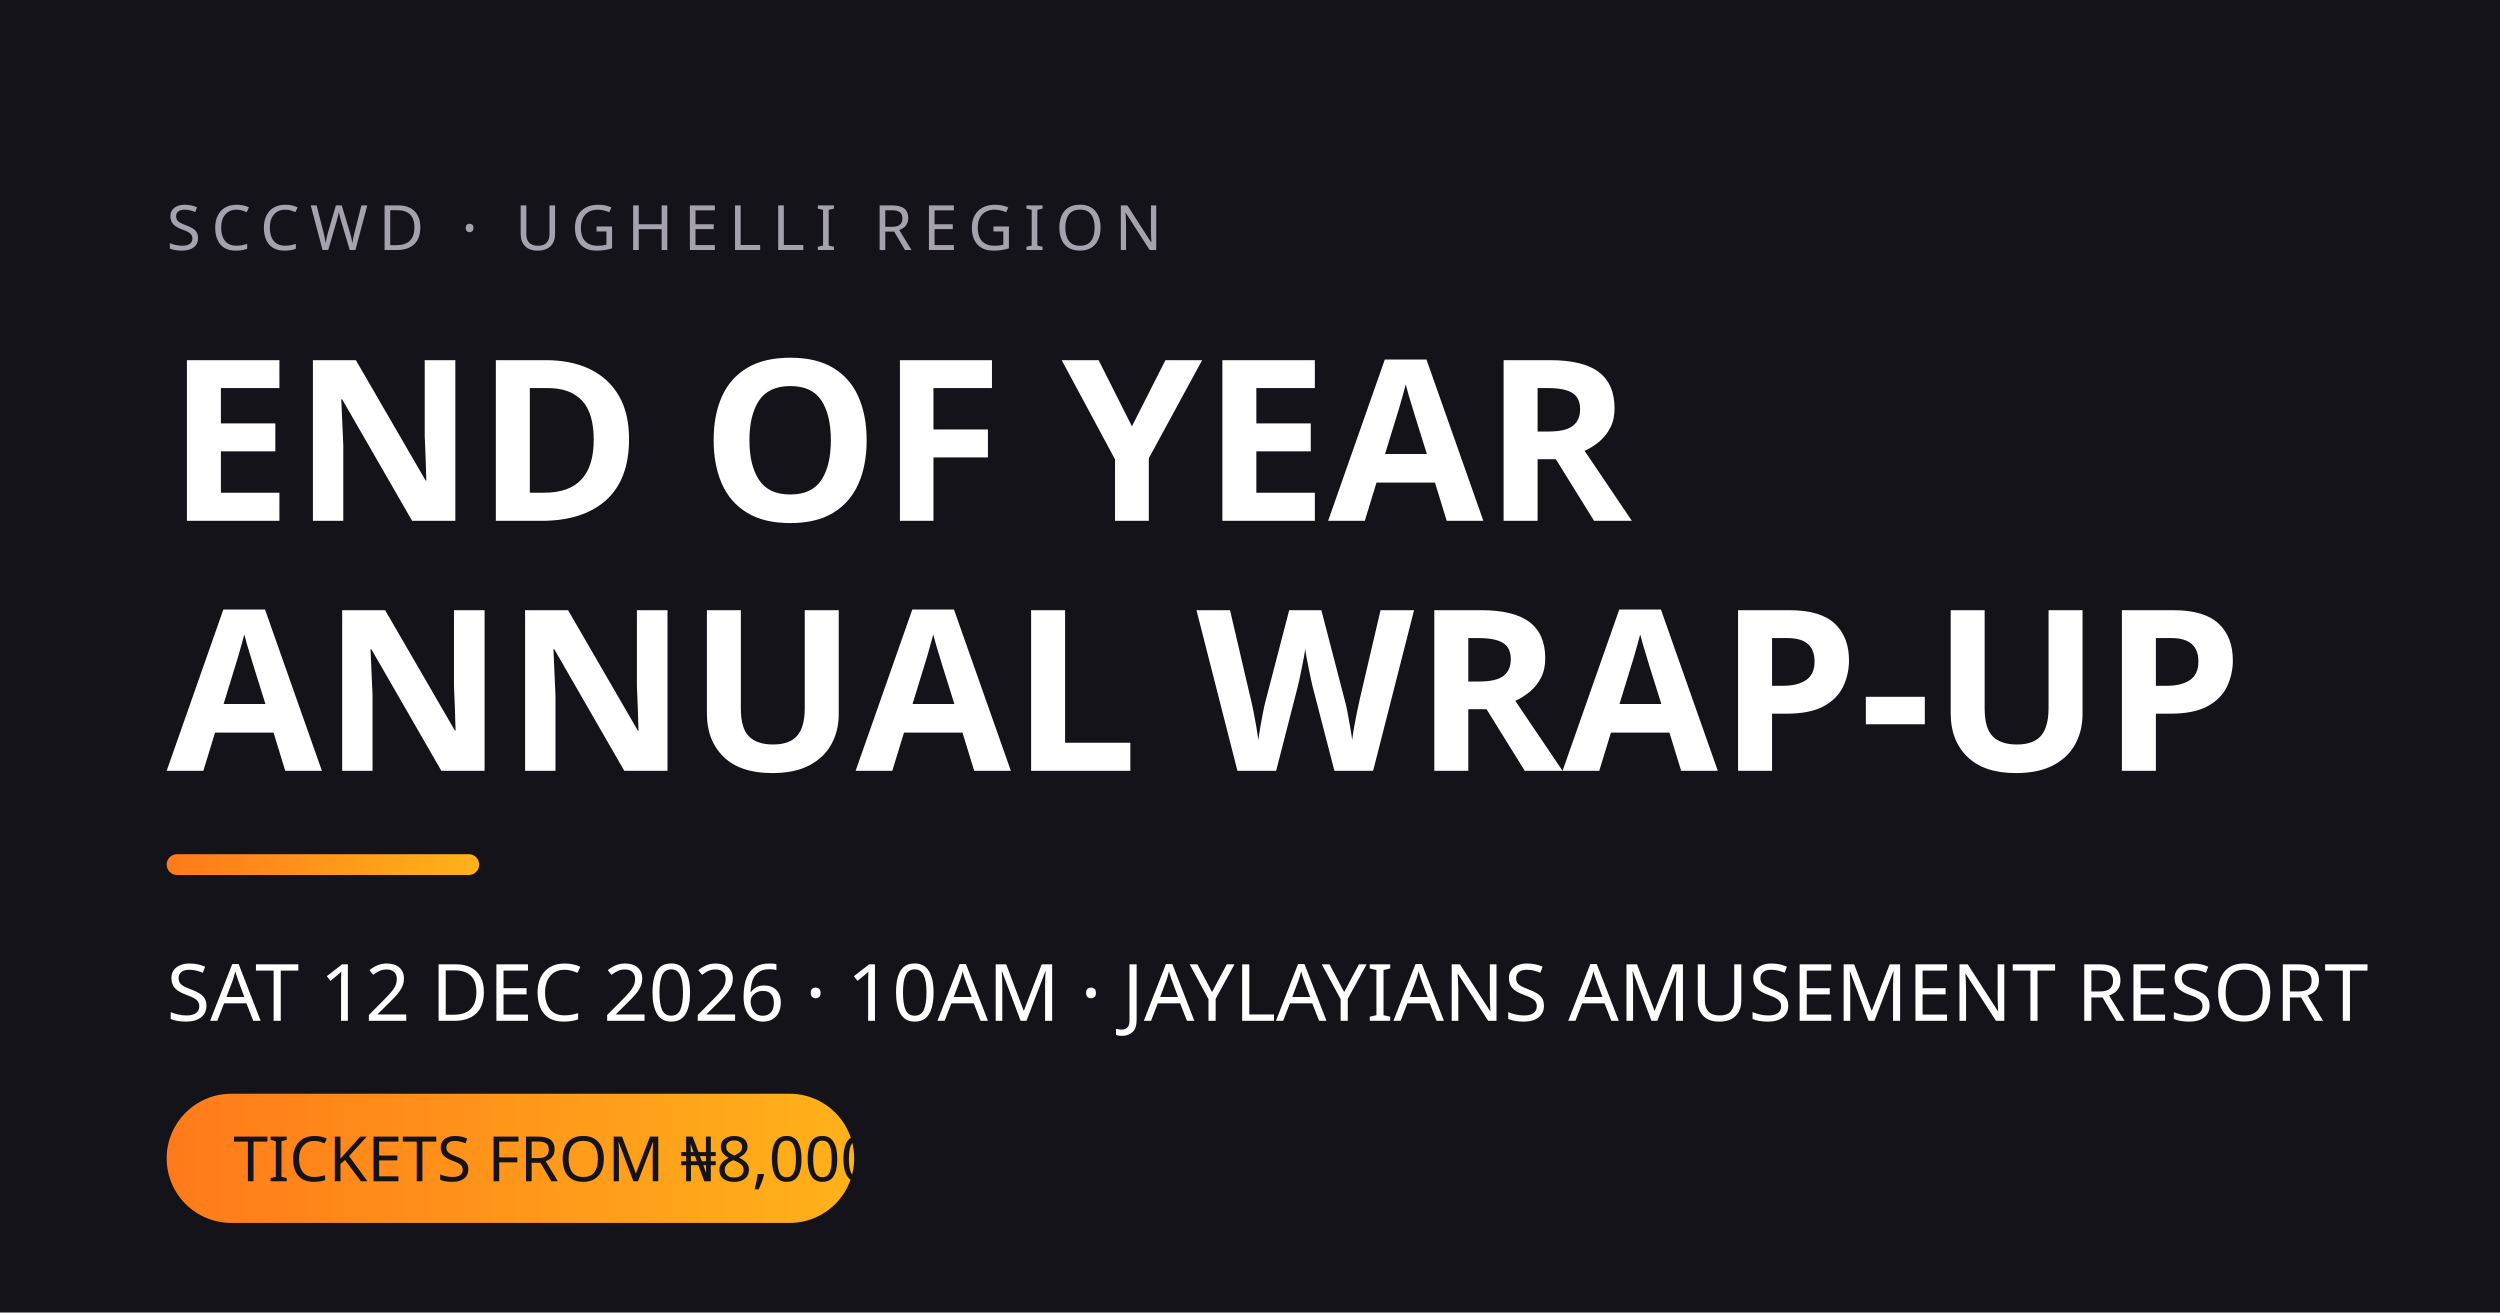
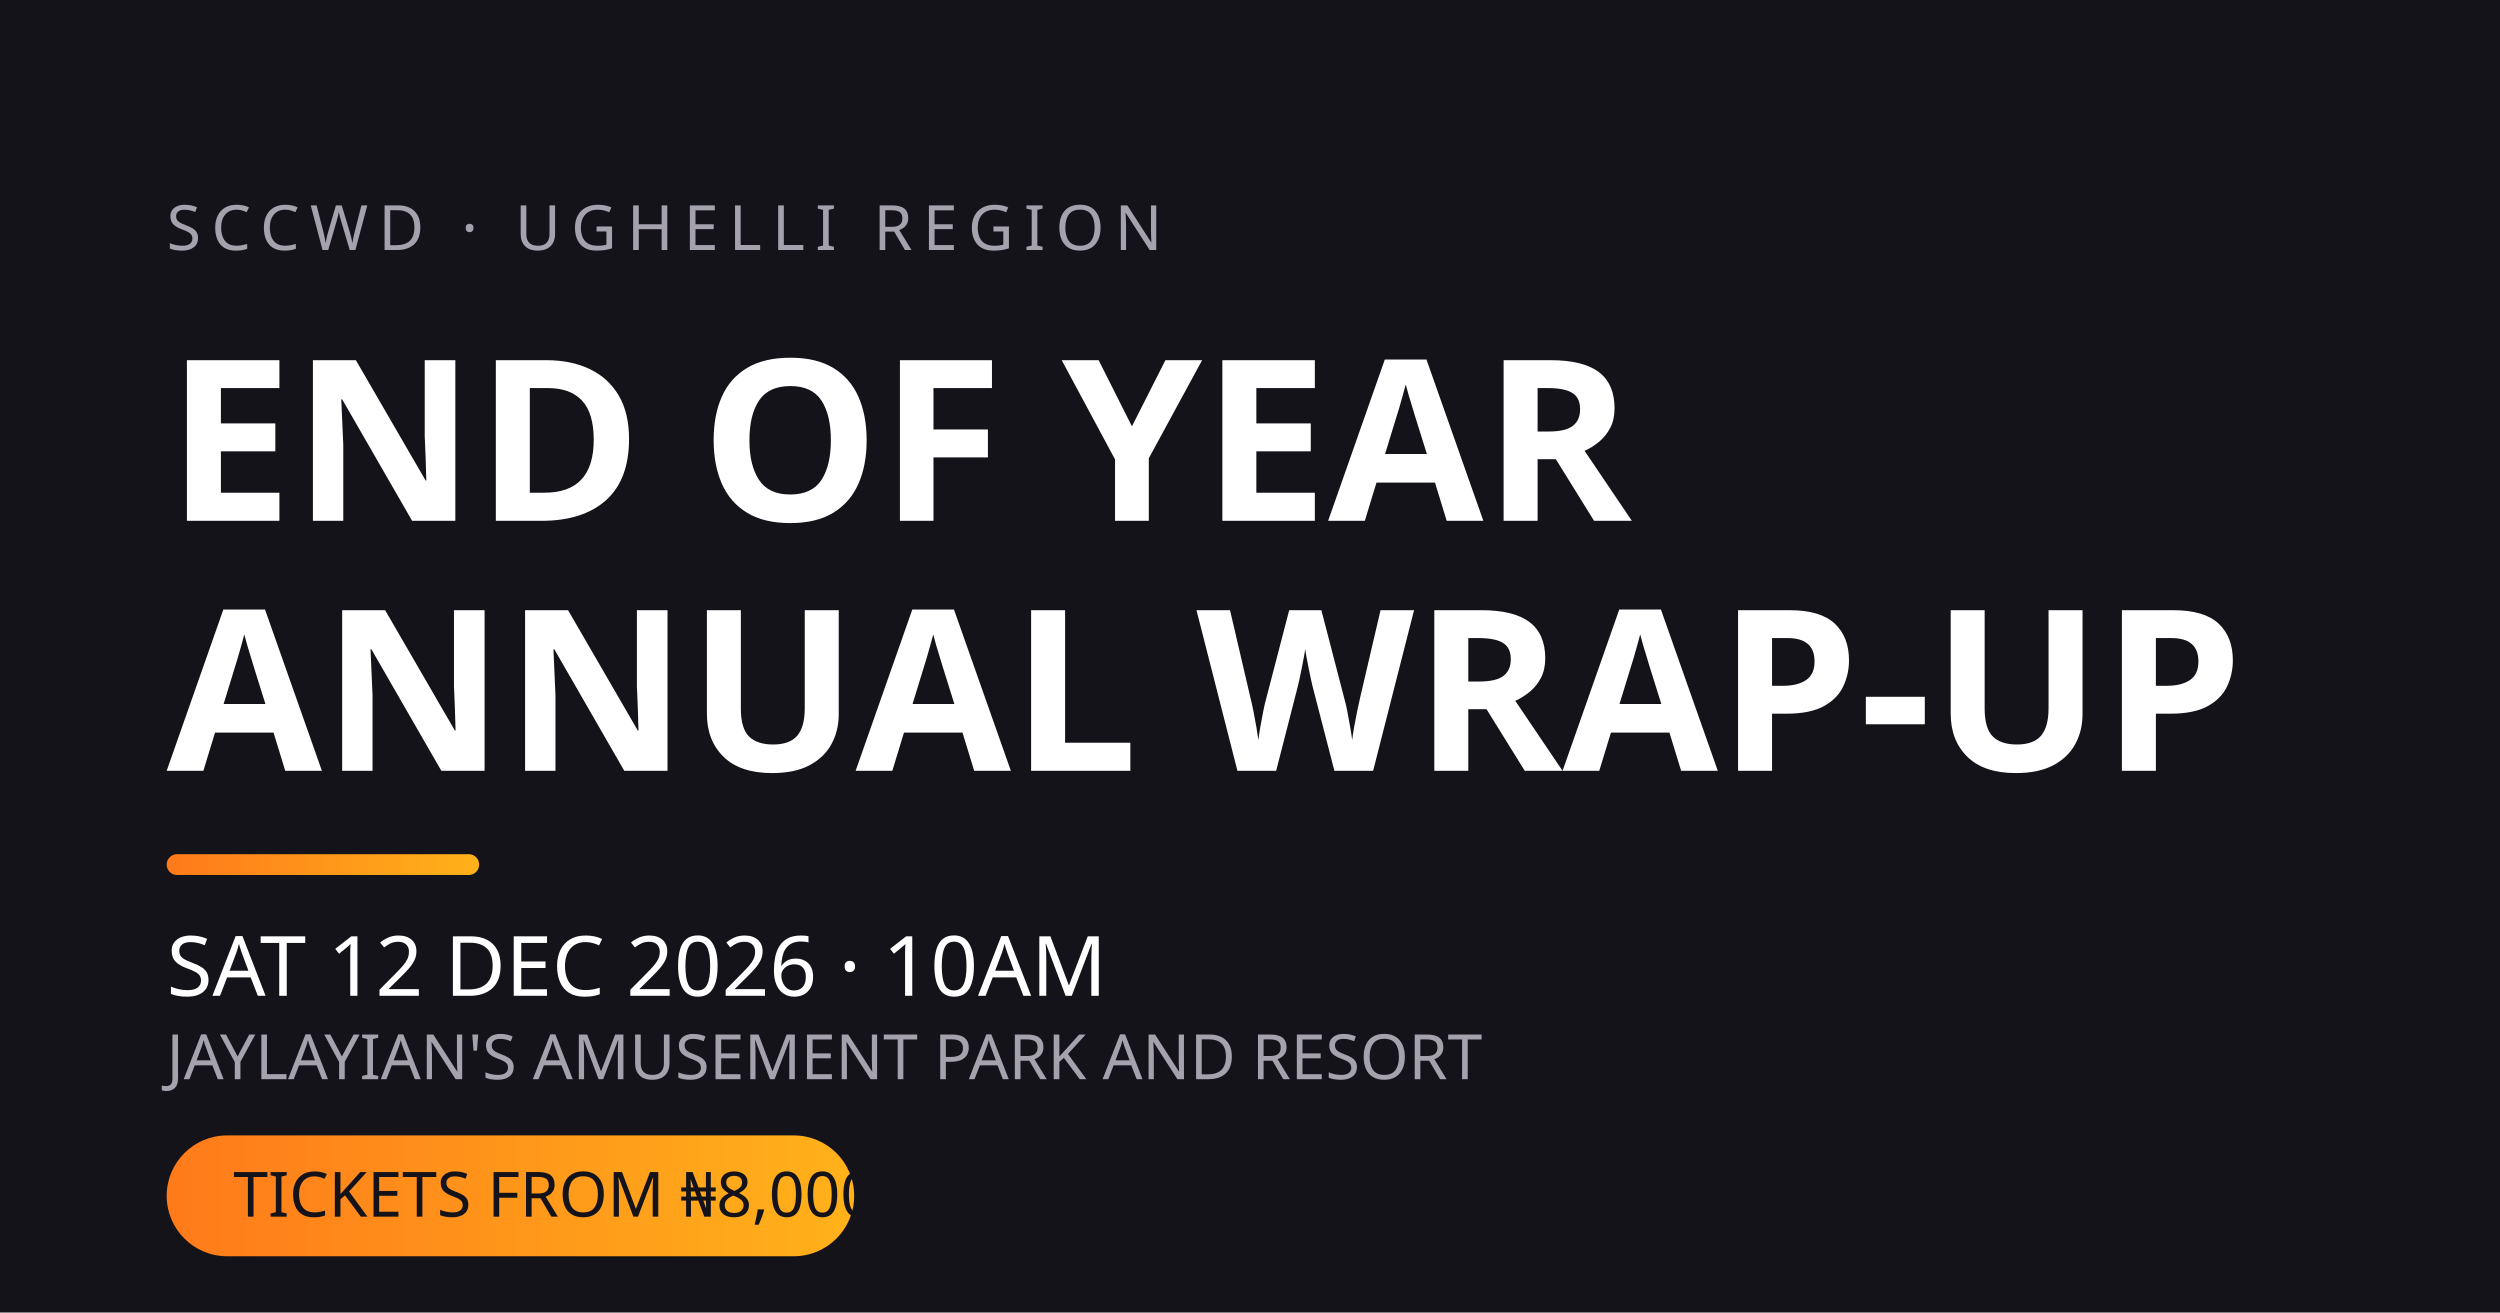
<svg xmlns="http://www.w3.org/2000/svg" width="1200" height="630" viewBox="0 0 1200 630">
  <defs>
    <linearGradient id="g" x1="0" x2="1">
      <stop offset="0" stop-color="#ff7a1a" />
      <stop offset="1" stop-color="#ffb21a" />
    </linearGradient>
  </defs>
  <rect width="1200" height="630" fill="#15131a" />
  <text x="80" y="120" font-family="Oswald SemiBold" font-size="30" letter-spacing="5" fill="#a5a2ad">SCCWD · UGHELLI REGION</text>
  <text x="80" y="250" font-family="Oswald" font-weight="700" font-size="108" fill="#ffffff">END OF YEAR</text>
  <text x="80" y="370" font-family="Oswald" font-weight="700" font-size="108" fill="#ffffff">ANNUAL WRAP-UP</text>
  <rect x="80" y="410" width="150" height="10" rx="5" fill="url(#g)" />
-   <text x="80" y="490" font-family="Oswald SemiBold" font-size="38" fill="#ffffff">SAT 12 DEC 2026 · 10AM · JAYLAYIANS AMUSEMENT RESORT</text>
-   <rect x="80" y="525" width="330" height="62" rx="31" fill="url(#g)" />
-   <text x="112" y="567" font-family="Oswald SemiBold" font-size="30" fill="#15131a">TICKETS FROM ₦8,000</text>
+   <text x="80" y="478" font-family="Oswald SemiBold" font-size="40" fill="#ffffff">SAT 12 DEC 2026 · 10AM</text>
+   <text x="80" y="518" font-family="Oswald SemiBold" font-size="30" fill="#a5a2ad">JAYLAYIAN'S AMUSEMENT PARK AND RESORT</text>
+   <rect x="80" y="545" width="330" height="58" rx="29" fill="url(#g)" />
+   <text x="112" y="584" font-family="Oswald SemiBold" font-size="30" fill="#15131a">TICKETS FROM ₦8,000</text>
</svg>
